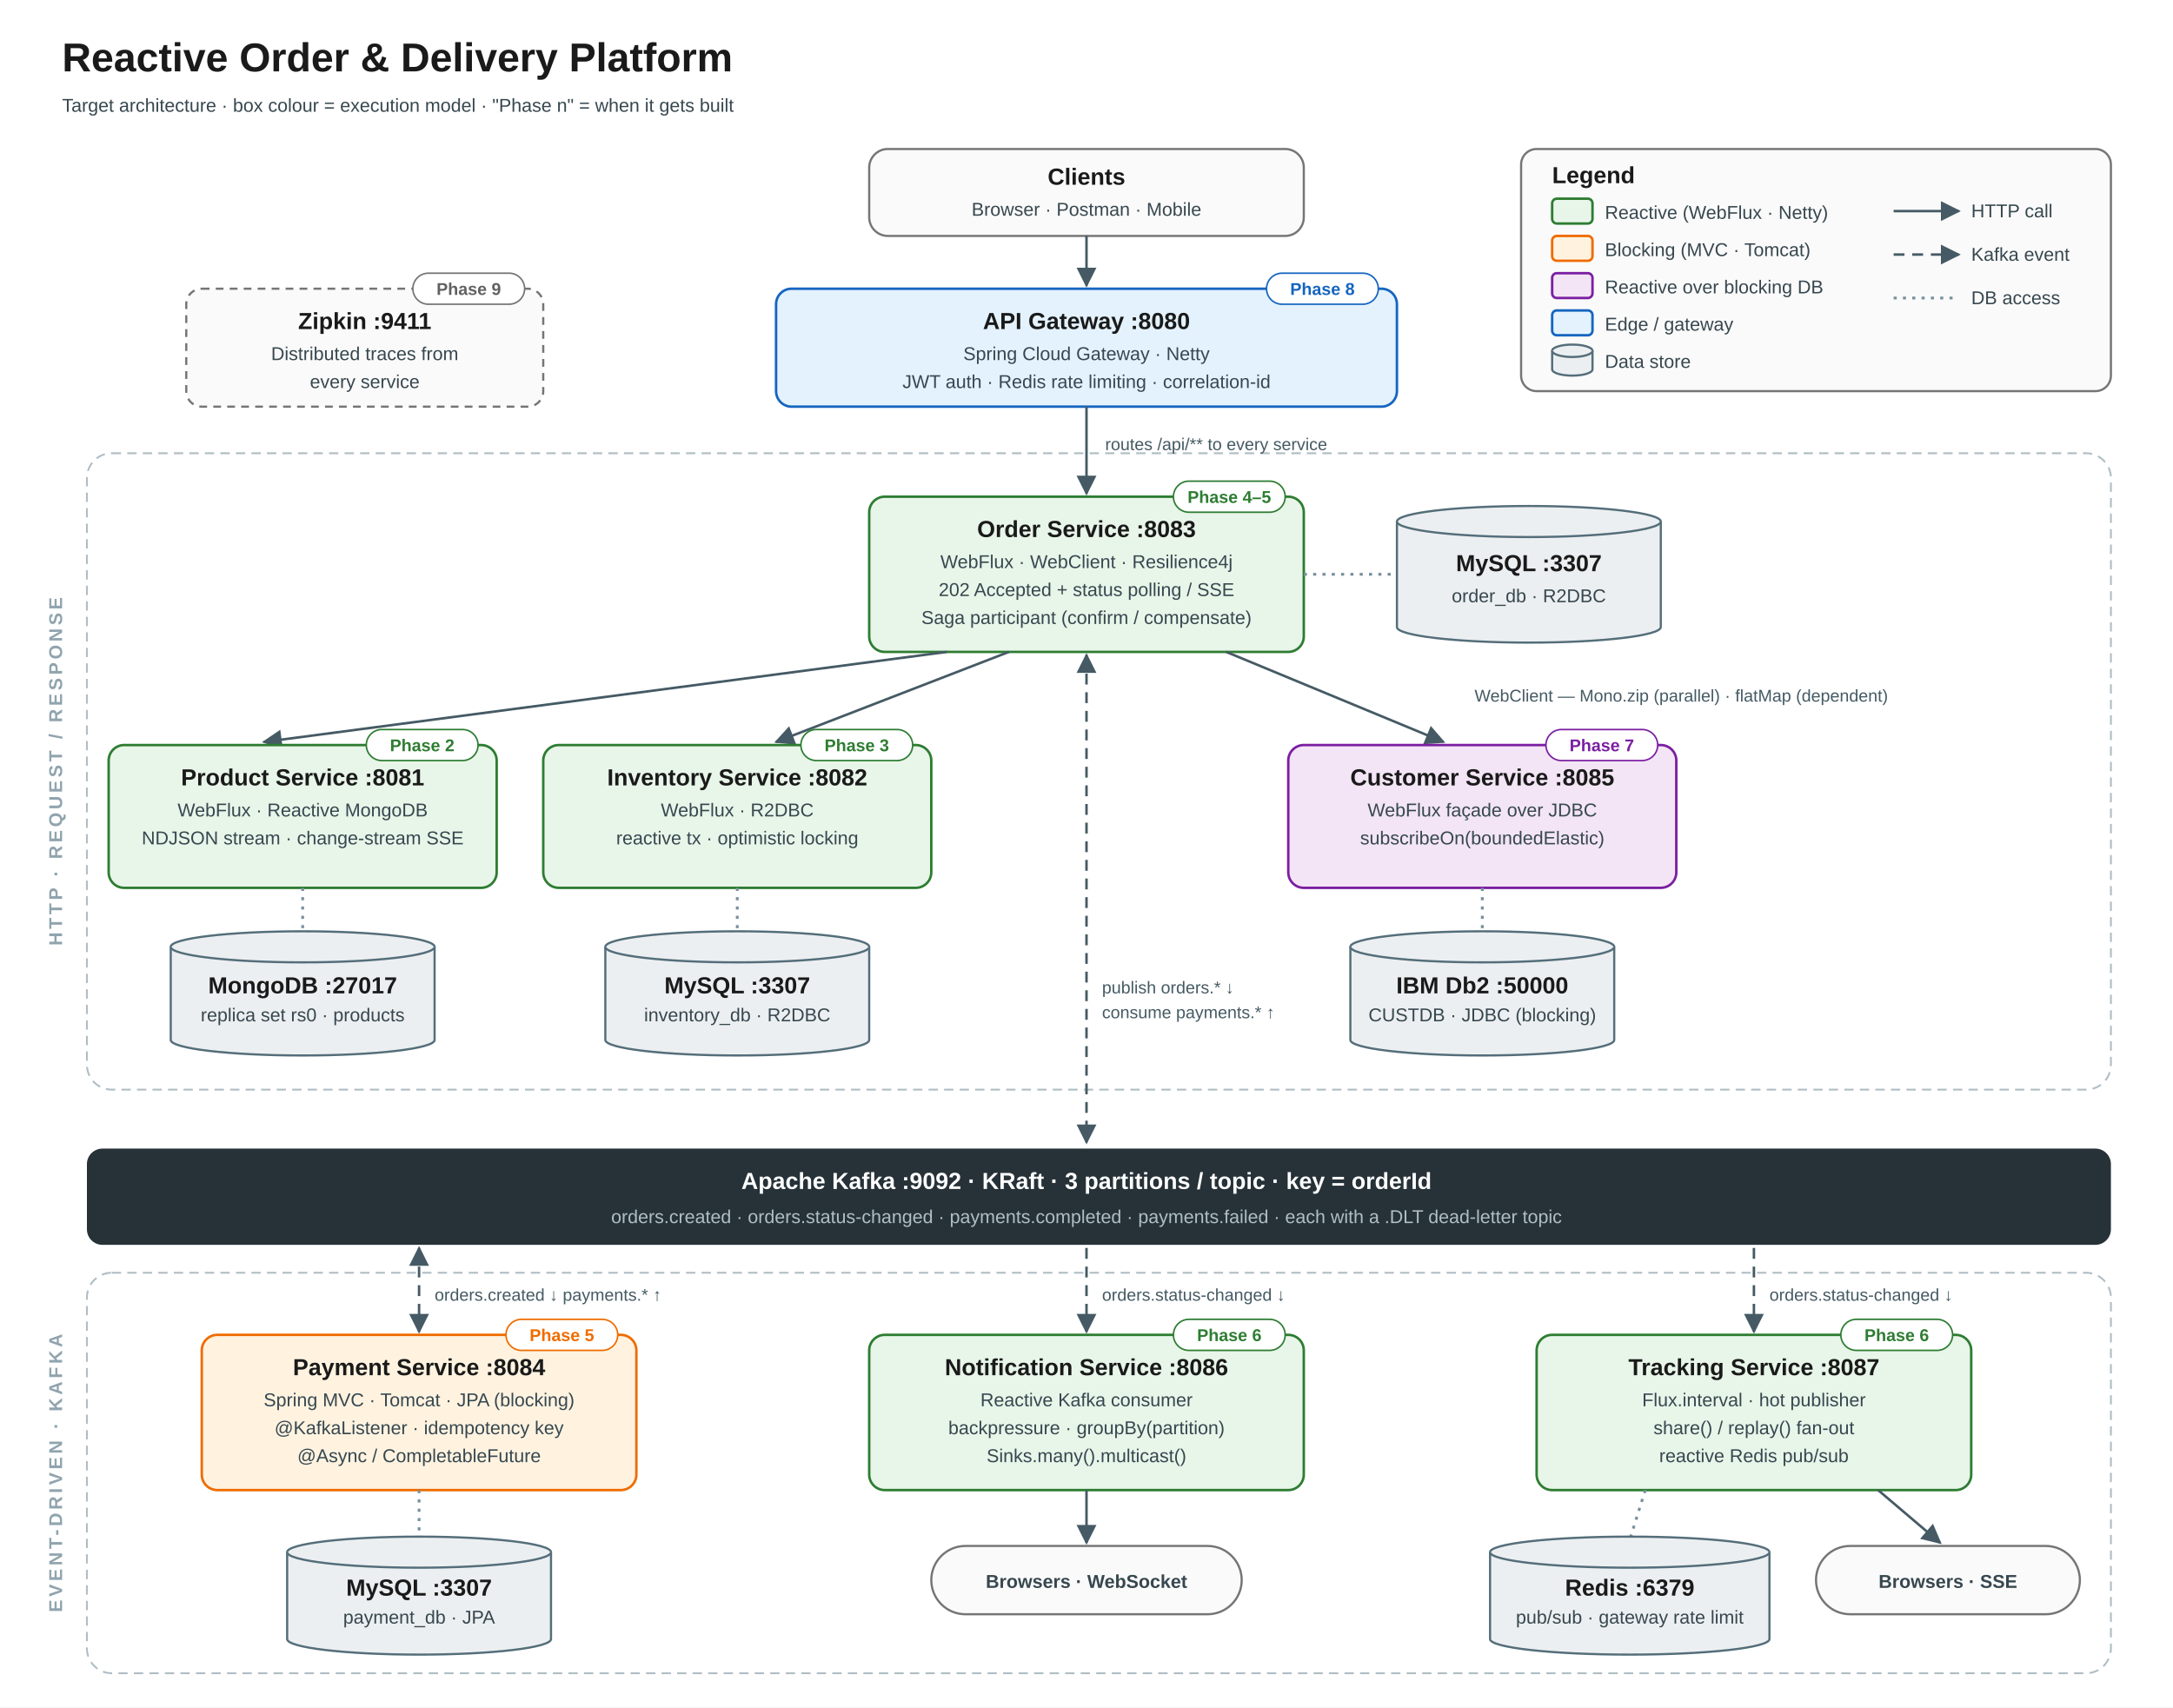
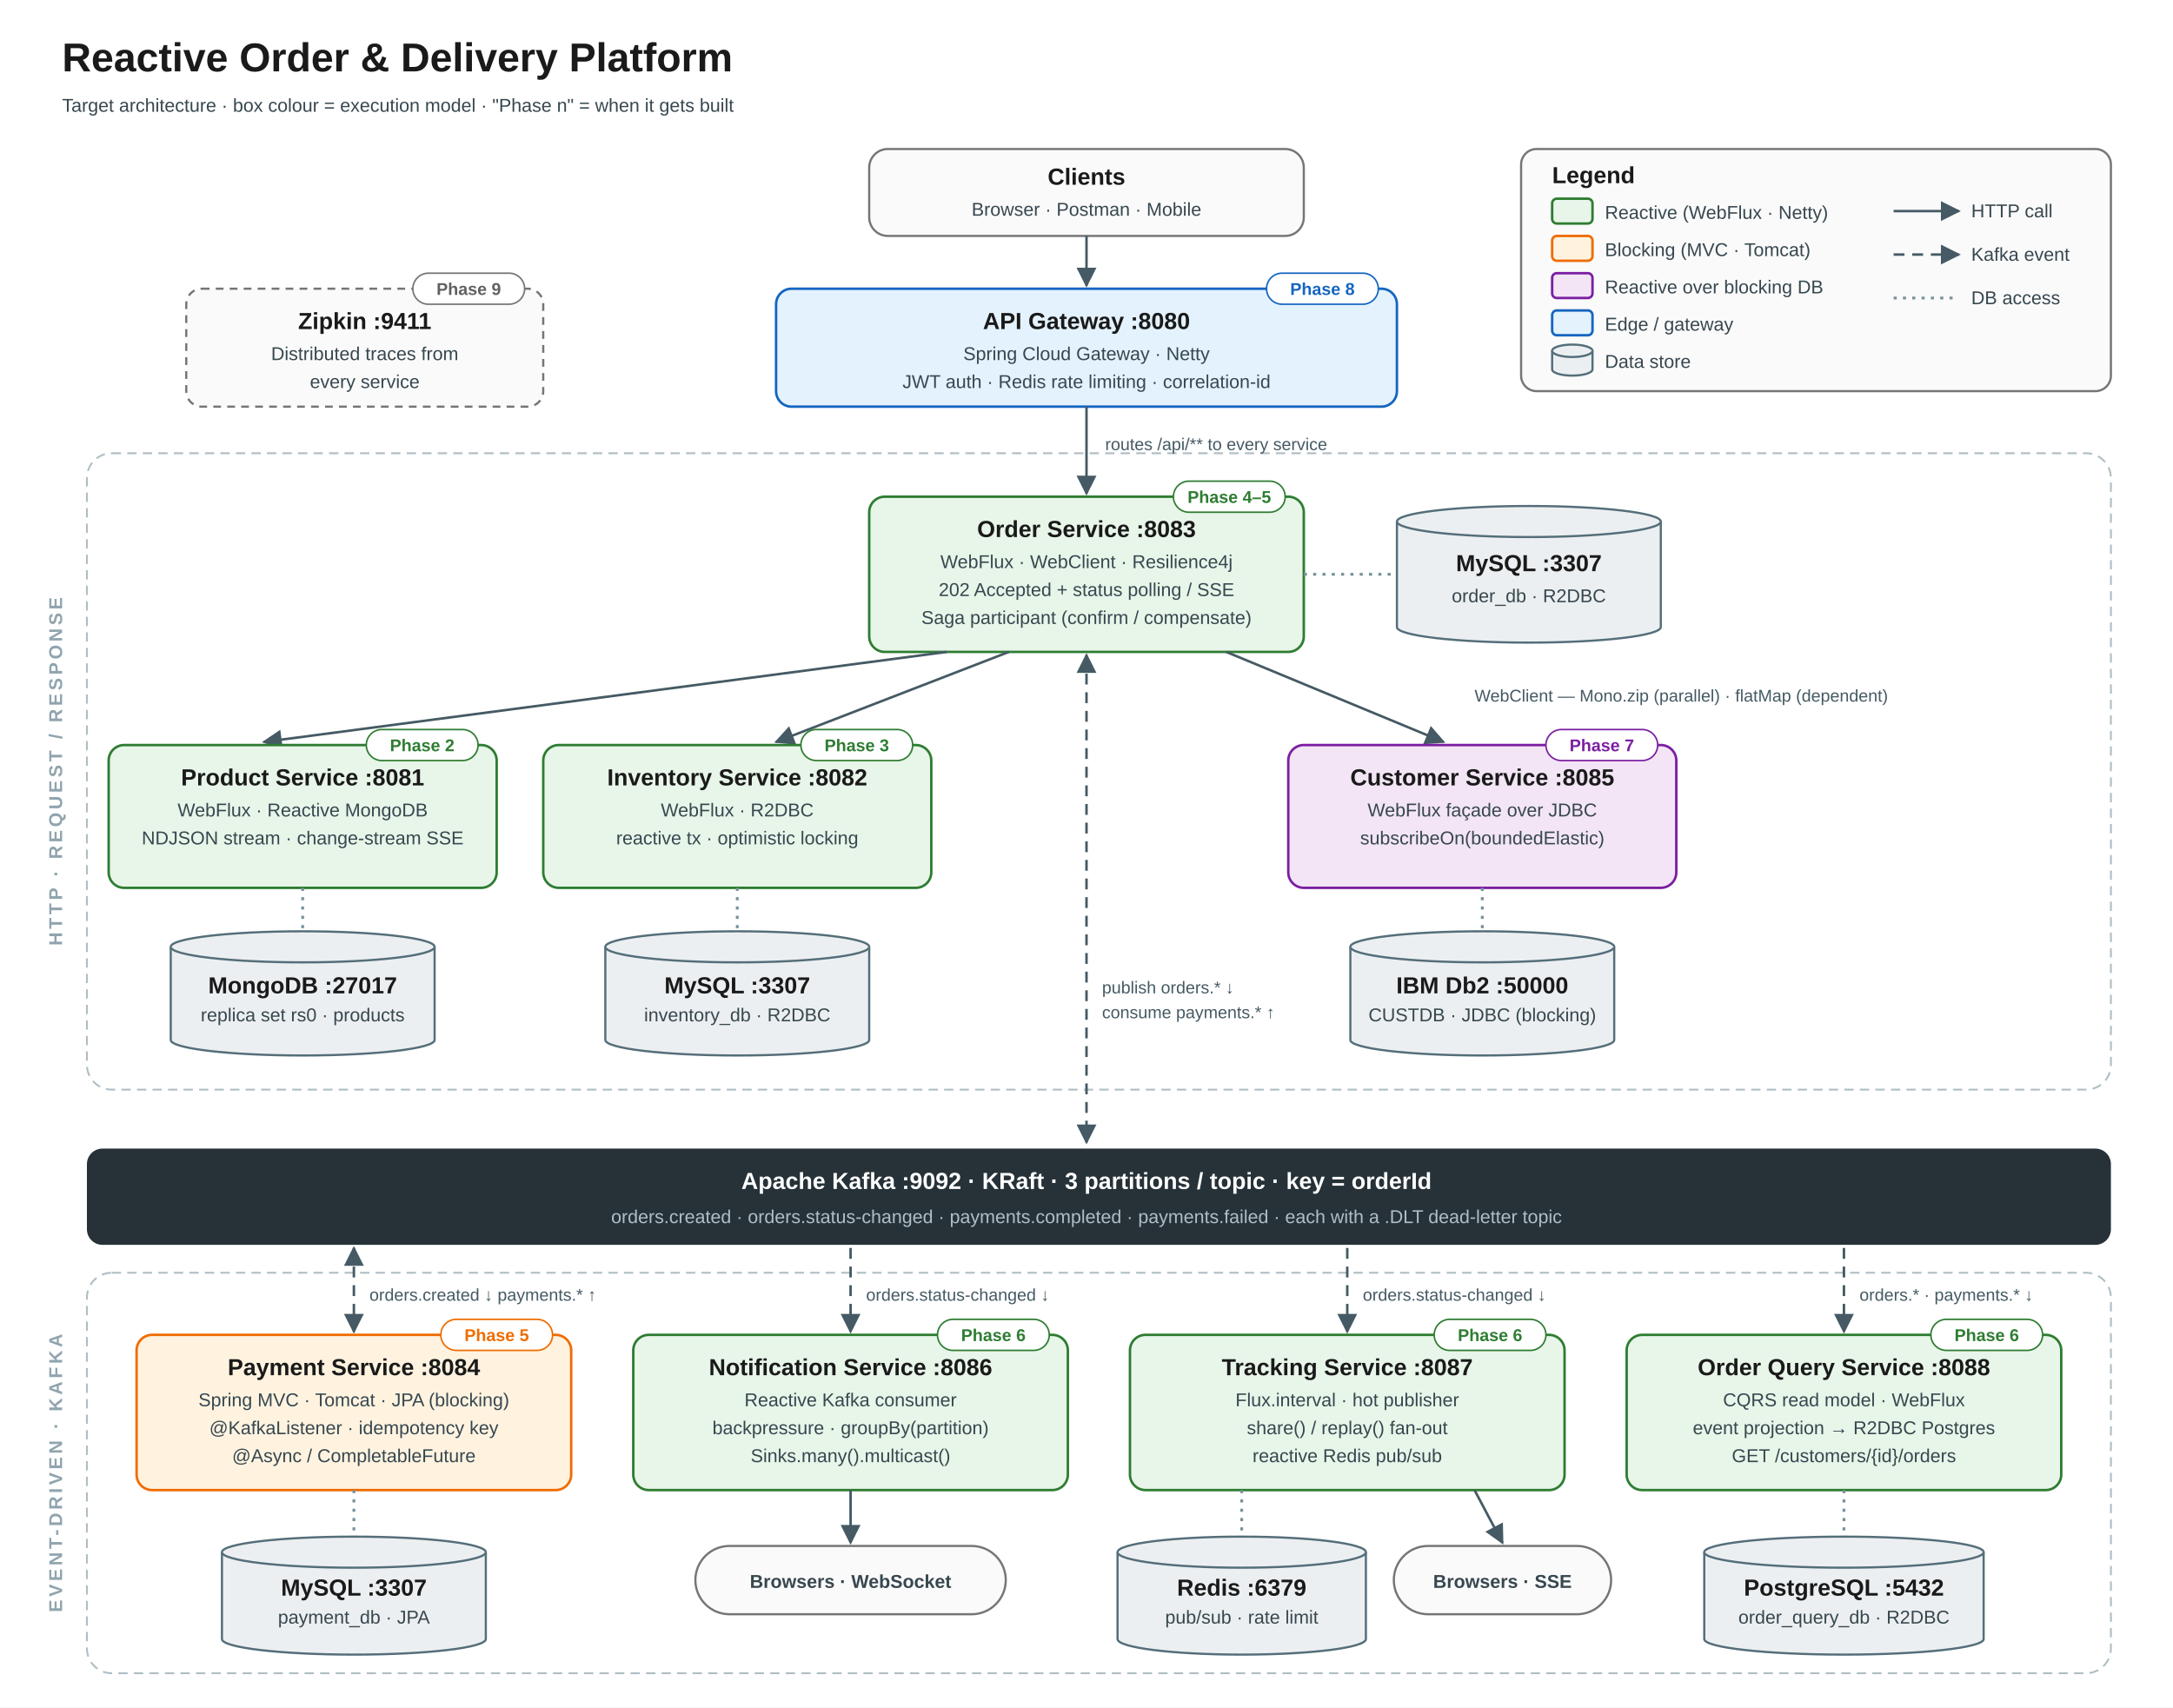
<svg xmlns="http://www.w3.org/2000/svg" width="1400" height="1100" viewBox="0 0 1400 1100" font-family="'Segoe UI', Arial, sans-serif">
  <defs>
    <marker id="arrow" viewBox="0 0 10 10" refX="9" refY="5" markerWidth="8" markerHeight="8" orient="auto-start-reverse">
      <path d="M0,0 L10,5 L0,10 z" fill="#455A64" />
    </marker>
    <style>
      .t    { font-size: 15px; font-weight: 600; fill: #1a1a1a; }
      .s    { font-size: 12px; fill: #37474F; }
      .c    { text-anchor: middle; }
      .lbl  { font-size: 11px; fill: #455A64; }
      .pill { font-size: 11px; font-weight: 600; text-anchor: middle; }
      .grp  { font-size: 12px; font-weight: 700; letter-spacing: 2px; fill: #90A4AE; text-anchor: middle; }
      .rx   { fill: #E8F5E9; stroke: #2E7D32; stroke-width: 1.6; }
      .bl   { fill: #FFF3E0; stroke: #EF6C00; stroke-width: 1.6; }
      .br   { fill: #F3E5F5; stroke: #7B1FA2; stroke-width: 1.6; }
      .edge { fill: #E3F2FD; stroke: #1565C0; stroke-width: 1.6; }
      .store{ fill: #ECEFF1; stroke: #546E7A; stroke-width: 1.4; }
      .neu  { fill: #FAFAFA; stroke: #757575; stroke-width: 1.4; }
      .group{ fill: none; stroke: #B0BEC5; stroke-width: 1.2; stroke-dasharray: 6 4; }
      .http { stroke: #455A64; stroke-width: 1.6; fill: none; }
      .evt  { stroke: #455A64; stroke-width: 1.6; fill: none; stroke-dasharray: 7 5; }
      .db   { stroke: #78909C; stroke-width: 1.8; fill: none; stroke-dasharray: 2 4; }
    </style>
  </defs>
  <rect width="1400" height="1100" fill="#FFFFFF" />
  <text x="40" y="46" font-size="26" font-weight="700" fill="#1a1a1a">Reactive Order &amp; Delivery Platform</text>
  <text x="40" y="72" class="s" font-size="14">Target architecture · box colour = execution model · "Phase n" = when it gets built</text>
  <rect x="980" y="96" width="380" height="156" rx="10" class="neu" />
  <text x="1000" y="118" class="t" font-size="13">Legend</text>
  <rect x="1000" y="128" width="26" height="16" rx="3" class="rx" />
  <text x="1034" y="141" class="s">Reactive (WebFlux · Netty)</text>
  <rect x="1000" y="152" width="26" height="16" rx="3" class="bl" />
  <text x="1034" y="165" class="s">Blocking (MVC · Tomcat)</text>
  <rect x="1000" y="176" width="26" height="16" rx="3" class="br" />
  <text x="1034" y="189" class="s">Reactive over blocking DB</text>
  <rect x="1000" y="200" width="26" height="16" rx="3" class="edge" />
  <text x="1034" y="213" class="s">Edge / gateway</text>
  <path d="M1000,226 A13,4 0 0 1 1026,226 V238 A13,4 0 0 1 1000,238 Z" class="store" />
  <path d="M1000,226 A13,4 0 0 0 1026,226" class="store" fill="none" />
  <text x="1034" y="237" class="s">Data store</text>
  <line x1="1220" y1="136" x2="1262" y2="136" class="http" marker-end="url(#arrow)" />
  <text x="1270" y="140" class="s">HTTP call</text>
  <line x1="1220" y1="164" x2="1262" y2="164" class="evt" marker-end="url(#arrow)" />
  <text x="1270" y="168" class="s">Kafka event</text>
  <line x1="1220" y1="192" x2="1262" y2="192" class="db" />
  <text x="1270" y="196" class="s">DB access</text>
  <rect x="560" y="96" width="280" height="56" rx="12" class="neu" />
  <text x="700" y="119" class="t c">Clients</text>
  <text x="700" y="139" class="s c">Browser · Postman · Mobile</text>
  <line x1="700" y1="152" x2="700" y2="184" class="http" marker-end="url(#arrow)" />
  <rect x="120" y="186" width="230" height="76" rx="10" class="neu" stroke-dasharray="5 4" />
  <text x="235" y="212" class="t c">Zipkin  :9411</text>
  <text x="235" y="232" class="s c">Distributed traces from</text>
  <text x="235" y="250" class="s c">every service</text>
  <rect x="266" y="176" width="72" height="20" rx="10" fill="#fff" stroke="#757575" />
  <text x="302" y="190" class="pill" fill="#616161">Phase 9</text>
  <rect x="500" y="186" width="400" height="76" rx="10" class="edge" />
  <text x="700" y="212" class="t c">API Gateway  :8080</text>
  <text x="700" y="232" class="s c">Spring Cloud Gateway · Netty</text>
  <text x="700" y="250" class="s c">JWT auth · Redis rate limiting · correlation-id</text>
  <rect x="816" y="176" width="72" height="20" rx="10" fill="#fff" stroke="#1565C0" />
  <text x="852" y="190" class="pill" fill="#1565C0">Phase 8</text>
  <rect x="56" y="292" width="1304" height="410" rx="16" class="group" />
  <text transform="translate(40,497) rotate(-90)" class="grp">HTTP · REQUEST / RESPONSE</text>
  <line x1="700" y1="262" x2="700" y2="318" class="http" marker-end="url(#arrow)" />
  <text x="712" y="290" class="lbl">routes /api/** to every service</text>
  <rect x="560" y="320" width="280" height="100" rx="10" class="rx" stroke-width="2.4" />
  <text x="700" y="346" class="t c">Order Service  :8083</text>
  <text x="700" y="366" class="s c">WebFlux · WebClient · Resilience4j</text>
  <text x="700" y="384" class="s c">202 Accepted + status polling / SSE</text>
  <text x="700" y="402" class="s c">Saga participant (confirm / compensate)</text>
  <rect x="756" y="310" width="72" height="20" rx="10" fill="#fff" stroke="#2E7D32" />
  <text x="792" y="324" class="pill" fill="#2E7D32">Phase 4–5</text>
  <line x1="840" y1="370" x2="900" y2="370" class="db" />
  <path d="M900,336 A85,10 0 0 1 1070,336 V404 A85,10 0 0 1 900,404 Z" class="store" />
  <path d="M900,336 A85,10 0 0 0 1070,336" class="store" fill="none" />
  <text x="985" y="368" class="t c" font-size="14">MySQL  :3307</text>
  <text x="985" y="388" class="s c">order_db · R2DBC</text>
  <line x1="610" y1="420" x2="170" y2="478" class="http" marker-end="url(#arrow)" />
  <line x1="650" y1="420" x2="500" y2="478" class="http" marker-end="url(#arrow)" />
  <line x1="790" y1="420" x2="930" y2="478" class="http" marker-end="url(#arrow)" />
  <text x="950" y="452" class="lbl">WebClient — Mono.zip (parallel) · flatMap (dependent)</text>
  <rect x="70" y="480" width="250" height="92" rx="10" class="rx" />
  <text x="195" y="506" class="t c">Product Service  :8081</text>
  <text x="195" y="526" class="s c">WebFlux · Reactive MongoDB</text>
  <text x="195" y="544" class="s c">NDJSON stream · change-stream SSE</text>
  <rect x="236" y="470" width="72" height="20" rx="10" fill="#fff" stroke="#2E7D32" />
  <text x="272" y="484" class="pill" fill="#2E7D32">Phase 2</text>
  <rect x="350" y="480" width="250" height="92" rx="10" class="rx" />
  <text x="475" y="506" class="t c">Inventory Service  :8082</text>
  <text x="475" y="526" class="s c">WebFlux · R2DBC</text>
  <text x="475" y="544" class="s c">reactive tx · optimistic locking</text>
  <rect x="516" y="470" width="72" height="20" rx="10" fill="#fff" stroke="#2E7D32" />
  <text x="552" y="484" class="pill" fill="#2E7D32">Phase 3</text>
  <rect x="830" y="480" width="250" height="92" rx="10" class="br" />
  <text x="955" y="506" class="t c">Customer Service  :8085</text>
  <text x="955" y="526" class="s c">WebFlux façade over JDBC</text>
  <text x="955" y="544" class="s c">subscribeOn(boundedElastic)</text>
  <rect x="996" y="470" width="72" height="20" rx="10" fill="#fff" stroke="#7B1FA2" />
  <text x="1032" y="484" class="pill" fill="#7B1FA2">Phase 7</text>
  <line x1="195" y1="572" x2="195" y2="602" class="db" />
  <path d="M110,610 A85,10 0 0 1 280,610 V670 A85,10 0 0 1 110,670 Z" class="store" />
  <path d="M110,610 A85,10 0 0 0 280,610" class="store" fill="none" />
  <text x="195" y="640" class="t c" font-size="14">MongoDB  :27017</text>
  <text x="195" y="658" class="s c">replica set rs0 · products</text>
  <line x1="475" y1="572" x2="475" y2="602" class="db" />
  <path d="M390,610 A85,10 0 0 1 560,610 V670 A85,10 0 0 1 390,670 Z" class="store" />
  <path d="M390,610 A85,10 0 0 0 560,610" class="store" fill="none" />
  <text x="475" y="640" class="t c" font-size="14">MySQL  :3307</text>
  <text x="475" y="658" class="s c">inventory_db · R2DBC</text>
  <line x1="955" y1="572" x2="955" y2="602" class="db" />
  <path d="M870,610 A85,10 0 0 1 1040,610 V670 A85,10 0 0 1 870,670 Z" class="store" />
  <path d="M870,610 A85,10 0 0 0 1040,610" class="store" fill="none" />
  <text x="955" y="640" class="t c" font-size="14">IBM Db2  :50000</text>
  <text x="955" y="658" class="s c">CUSTDB · JDBC (blocking)</text>
  <line x1="700" y1="422" x2="700" y2="736" class="evt" marker-start="url(#arrow)" marker-end="url(#arrow)" />
  <text x="710" y="640" class="lbl">publish orders.* ↓</text>
  <text x="710" y="656" class="lbl">consume payments.* ↑</text>
  <rect x="56" y="740" width="1304" height="62" rx="10" fill="#263238" />
  <text x="700" y="766" class="c" font-size="15" font-weight="700" fill="#FFFFFF">Apache Kafka  :9092  ·  KRaft  ·  3 partitions / topic  ·  key = orderId</text>
  <text x="700" y="788" class="c" font-size="12" fill="#B0BEC5">orders.created · orders.status-changed · payments.completed · payments.failed · each with a .DLT dead-letter topic</text>
  <rect x="56" y="820" width="1304" height="258" rx="16" class="group" />
  <text transform="translate(40,949) rotate(-90)" class="grp">EVENT-DRIVEN · KAFKA</text>
-   <line x1="270" y1="804" x2="270" y2="858" class="evt" marker-start="url(#arrow)" marker-end="url(#arrow)" />
-   <text x="280" y="838" class="lbl">orders.created ↓   payments.* ↑</text>
-   <line x1="700" y1="804" x2="700" y2="858" class="evt" marker-end="url(#arrow)" />
-   <text x="710" y="838" class="lbl">orders.status-changed ↓</text>
-   <line x1="1130" y1="804" x2="1130" y2="858" class="evt" marker-end="url(#arrow)" />
-   <text x="1140" y="838" class="lbl">orders.status-changed ↓</text>
-   <rect x="130" y="860" width="280" height="100" rx="10" class="bl" />
-   <text x="270" y="886" class="t c">Payment Service  :8084</text>
-   <text x="270" y="906" class="s c">Spring MVC · Tomcat · JPA (blocking)</text>
-   <text x="270" y="924" class="s c">@KafkaListener · idempotency key</text>
-   <text x="270" y="942" class="s c">@Async / CompletableFuture</text>
-   <rect x="326" y="850" width="72" height="20" rx="10" fill="#fff" stroke="#EF6C00" />
-   <text x="362" y="864" class="pill" fill="#EF6C00">Phase 5</text>
-   <rect x="560" y="860" width="280" height="100" rx="10" class="rx" />
-   <text x="700" y="886" class="t c">Notification Service  :8086</text>
-   <text x="700" y="906" class="s c">Reactive Kafka consumer</text>
-   <text x="700" y="924" class="s c">backpressure · groupBy(partition)</text>
-   <text x="700" y="942" class="s c">Sinks.many().multicast()</text>
-   <rect x="756" y="850" width="72" height="20" rx="10" fill="#fff" stroke="#2E7D32" />
-   <text x="792" y="864" class="pill" fill="#2E7D32">Phase 6</text>
-   <rect x="990" y="860" width="280" height="100" rx="10" class="rx" />
-   <text x="1130" y="886" class="t c">Tracking Service  :8087</text>
-   <text x="1130" y="906" class="s c">Flux.interval · hot publisher</text>
-   <text x="1130" y="924" class="s c">share() / replay() fan-out</text>
-   <text x="1130" y="942" class="s c">reactive Redis pub/sub</text>
-   <rect x="1186" y="850" width="72" height="20" rx="10" fill="#fff" stroke="#2E7D32" />
-   <text x="1222" y="864" class="pill" fill="#2E7D32">Phase 6</text>
-   <line x1="270" y1="960" x2="270" y2="992" class="db" />
-   <path d="M185,1000 A85,10 0 0 1 355,1000 V1056 A85,10 0 0 1 185,1056 Z" class="store" />
-   <path d="M185,1000 A85,10 0 0 0 355,1000" class="store" fill="none" />
-   <text x="270" y="1028" class="t c" font-size="14">MySQL  :3307</text>
-   <text x="270" y="1046" class="s c">payment_db · JPA</text>
-   <line x1="700" y1="960" x2="700" y2="994" class="http" marker-end="url(#arrow)" />
-   <rect x="600" y="996" width="200" height="44" rx="22" class="neu" />
-   <text x="700" y="1023" class="s c" font-weight="600">Browsers · WebSocket</text>
-   <line x1="1060" y1="960" x2="1050" y2="992" class="db" />
-   <path d="M960,1000 A90,10 0 0 1 1140,1000 V1056 A90,10 0 0 1 960,1056 Z" class="store" />
-   <path d="M960,1000 A90,10 0 0 0 1140,1000" class="store" fill="none" />
-   <text x="1050" y="1028" class="t c" font-size="14">Redis  :6379</text>
-   <text x="1050" y="1046" class="s c">pub/sub · gateway rate limit</text>
-   <line x1="1210" y1="960" x2="1250" y2="994" class="http" marker-end="url(#arrow)" />
-   <rect x="1170" y="996" width="170" height="44" rx="22" class="neu" />
-   <text x="1255" y="1023" class="s c" font-weight="600">Browsers · SSE</text>
+   <line x1="228" y1="804" x2="228" y2="858" class="evt" marker-start="url(#arrow)" marker-end="url(#arrow)" />
+   <text x="238" y="838" class="lbl">orders.created ↓   payments.* ↑</text>
+   <line x1="548" y1="804" x2="548" y2="858" class="evt" marker-end="url(#arrow)" />
+   <text x="558" y="838" class="lbl">orders.status-changed ↓</text>
+   <line x1="868" y1="804" x2="868" y2="858" class="evt" marker-end="url(#arrow)" />
+   <text x="878" y="838" class="lbl">orders.status-changed ↓</text>
+   <line x1="1188" y1="804" x2="1188" y2="858" class="evt" marker-end="url(#arrow)" />
+   <text x="1198" y="838" class="lbl">orders.* · payments.* ↓</text>
+   <rect x="88" y="860" width="280" height="100" rx="10" class="bl" />
+   <text x="228" y="886" class="t c">Payment Service  :8084</text>
+   <text x="228" y="906" class="s c">Spring MVC · Tomcat · JPA (blocking)</text>
+   <text x="228" y="924" class="s c">@KafkaListener · idempotency key</text>
+   <text x="228" y="942" class="s c">@Async / CompletableFuture</text>
+   <rect x="284" y="850" width="72" height="20" rx="10" fill="#fff" stroke="#EF6C00" />
+   <text x="320" y="864" class="pill" fill="#EF6C00">Phase 5</text>
+   <rect x="408" y="860" width="280" height="100" rx="10" class="rx" />
+   <text x="548" y="886" class="t c">Notification Service  :8086</text>
+   <text x="548" y="906" class="s c">Reactive Kafka consumer</text>
+   <text x="548" y="924" class="s c">backpressure · groupBy(partition)</text>
+   <text x="548" y="942" class="s c">Sinks.many().multicast()</text>
+   <rect x="604" y="850" width="72" height="20" rx="10" fill="#fff" stroke="#2E7D32" />
+   <text x="640" y="864" class="pill" fill="#2E7D32">Phase 6</text>
+   <rect x="728" y="860" width="280" height="100" rx="10" class="rx" />
+   <text x="868" y="886" class="t c">Tracking Service  :8087</text>
+   <text x="868" y="906" class="s c">Flux.interval · hot publisher</text>
+   <text x="868" y="924" class="s c">share() / replay() fan-out</text>
+   <text x="868" y="942" class="s c">reactive Redis pub/sub</text>
+   <rect x="924" y="850" width="72" height="20" rx="10" fill="#fff" stroke="#2E7D32" />
+   <text x="960" y="864" class="pill" fill="#2E7D32">Phase 6</text>
+   <rect x="1048" y="860" width="280" height="100" rx="10" class="rx" />
+   <text x="1188" y="886" class="t c">Order Query Service  :8088</text>
+   <text x="1188" y="906" class="s c">CQRS read model · WebFlux</text>
+   <text x="1188" y="924" class="s c">event projection → R2DBC Postgres</text>
+   <text x="1188" y="942" class="s c">GET /customers/{id}/orders</text>
+   <rect x="1244" y="850" width="72" height="20" rx="10" fill="#fff" stroke="#2E7D32" />
+   <text x="1280" y="864" class="pill" fill="#2E7D32">Phase 6</text>
+   <line x1="228" y1="960" x2="228" y2="992" class="db" />
+   <path d="M143,1000 A85,10 0 0 1 313,1000 V1056 A85,10 0 0 1 143,1056 Z" class="store" />
+   <path d="M143,1000 A85,10 0 0 0 313,1000" class="store" fill="none" />
+   <text x="228" y="1028" class="t c" font-size="14">MySQL  :3307</text>
+   <text x="228" y="1046" class="s c">payment_db · JPA</text>
+   <line x1="548" y1="960" x2="548" y2="994" class="http" marker-end="url(#arrow)" />
+   <rect x="448" y="996" width="200" height="44" rx="22" class="neu" />
+   <text x="548" y="1023" class="s c" font-weight="600">Browsers · WebSocket</text>
+   <line x1="800" y1="960" x2="800" y2="992" class="db" />
+   <path d="M720,1000 A80,10 0 0 1 880,1000 V1056 A80,10 0 0 1 720,1056 Z" class="store" />
+   <path d="M720,1000 A80,10 0 0 0 880,1000" class="store" fill="none" />
+   <text x="800" y="1028" class="t c" font-size="14">Redis  :6379</text>
+   <text x="800" y="1046" class="s c">pub/sub · rate limit</text>
+   <line x1="950" y1="960" x2="968" y2="994" class="http" marker-end="url(#arrow)" />
+   <rect x="898" y="996" width="140" height="44" rx="22" class="neu" />
+   <text x="968" y="1023" class="s c" font-weight="600">Browsers · SSE</text>
+   <line x1="1188" y1="960" x2="1188" y2="992" class="db" />
+   <path d="M1098,1000 A90,10 0 0 1 1278,1000 V1056 A90,10 0 0 1 1098,1056 Z" class="store" />
+   <path d="M1098,1000 A90,10 0 0 0 1278,1000" class="store" fill="none" />
+   <text x="1188" y="1028" class="t c" font-size="14">PostgreSQL  :5432</text>
+   <text x="1188" y="1046" class="s c">order_query_db · R2DBC</text>
</svg>
